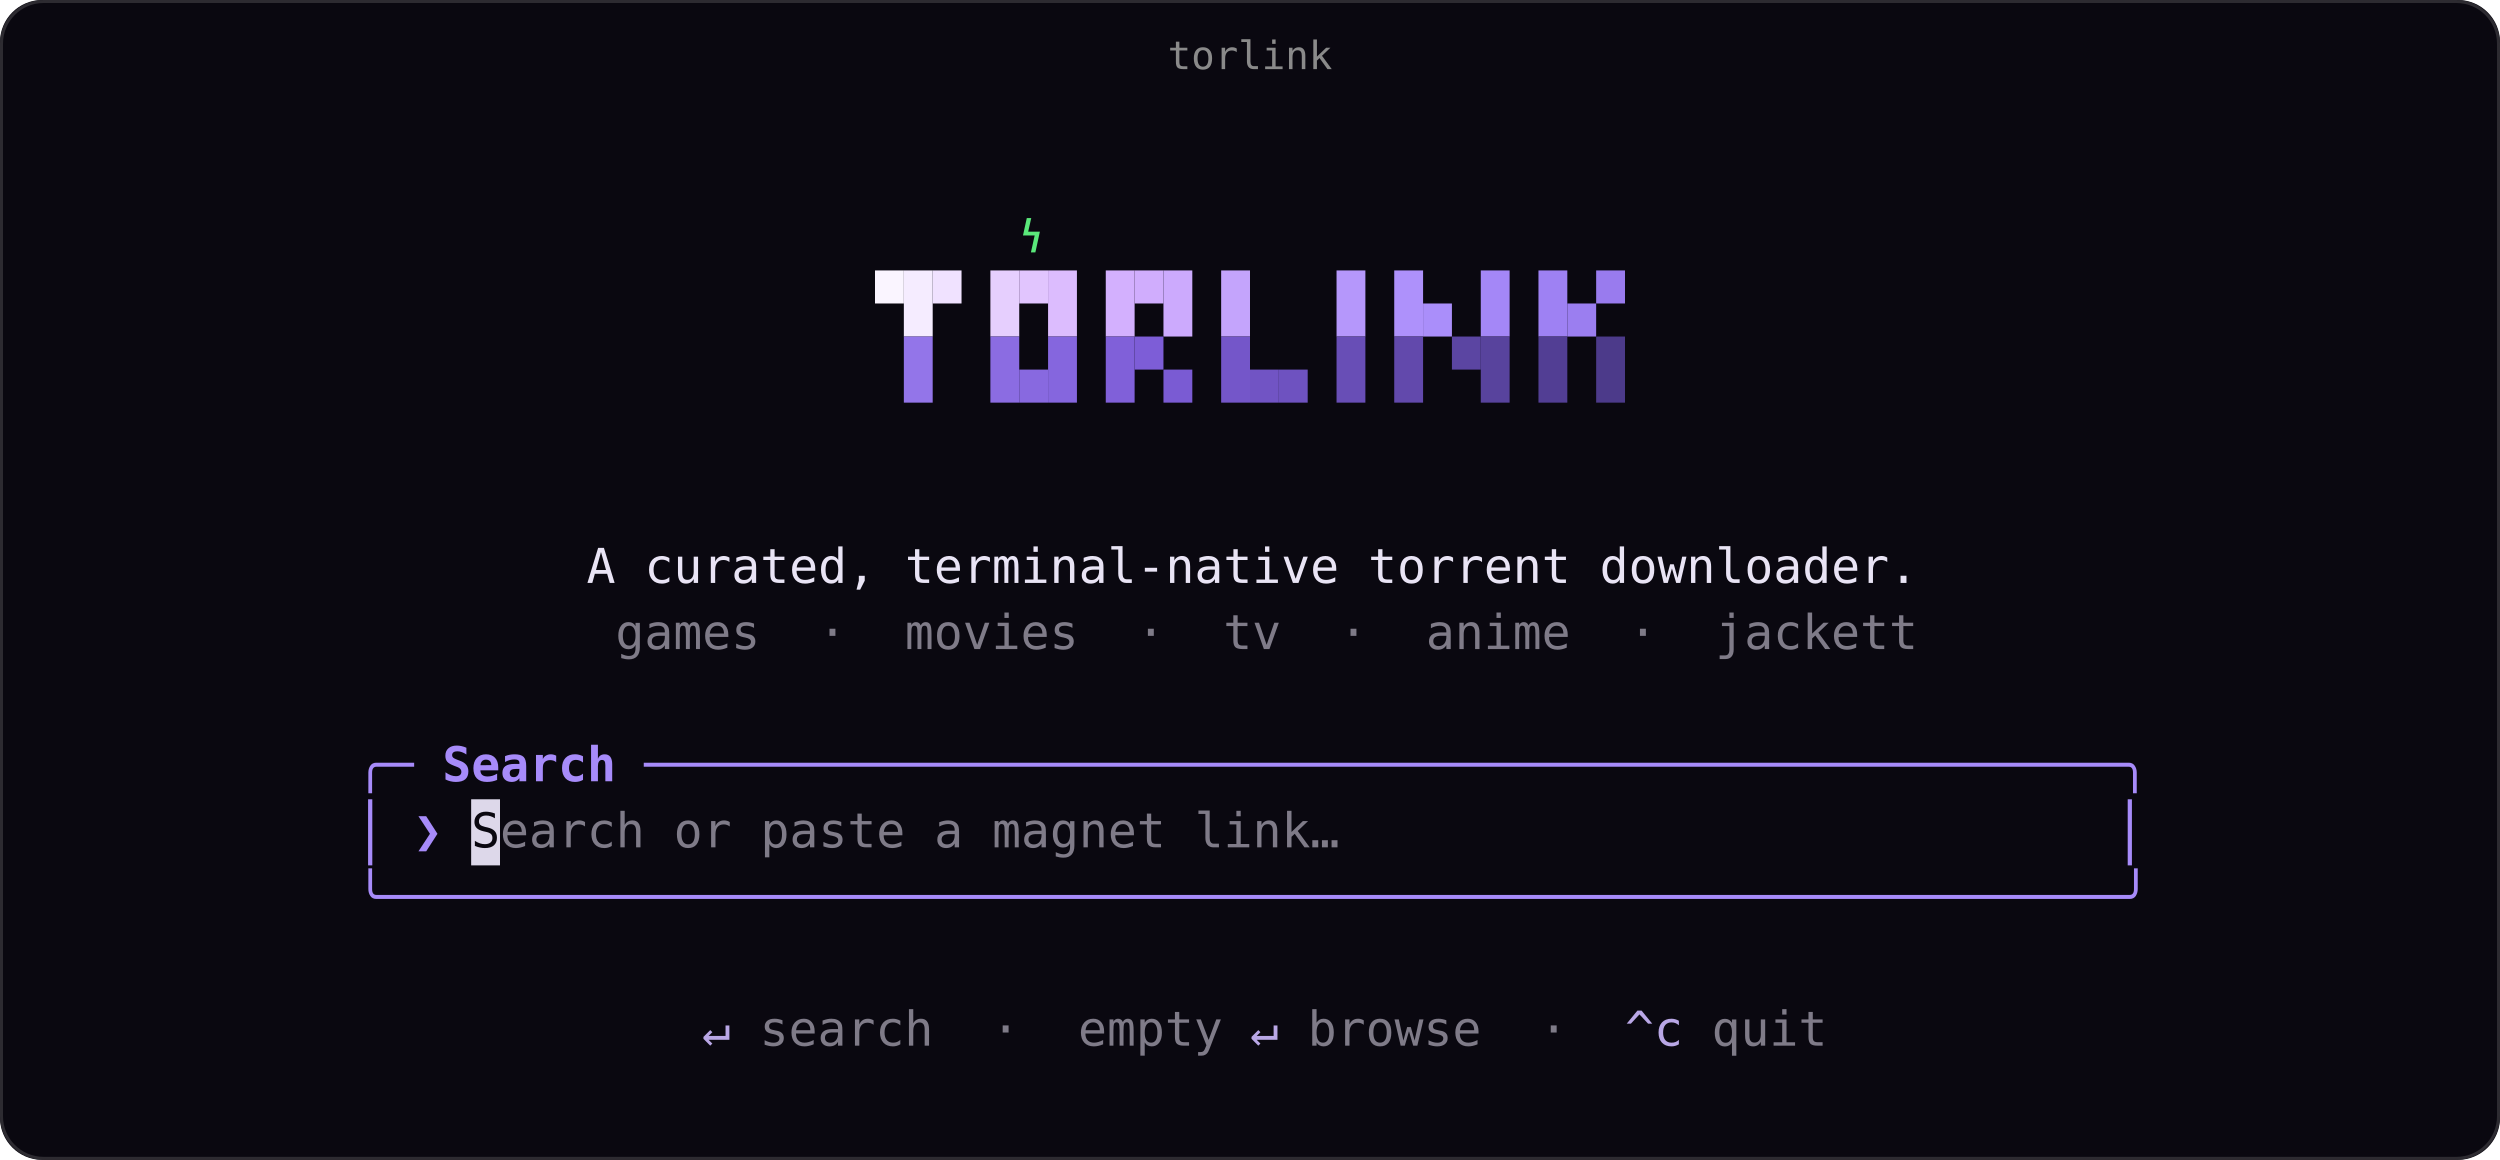
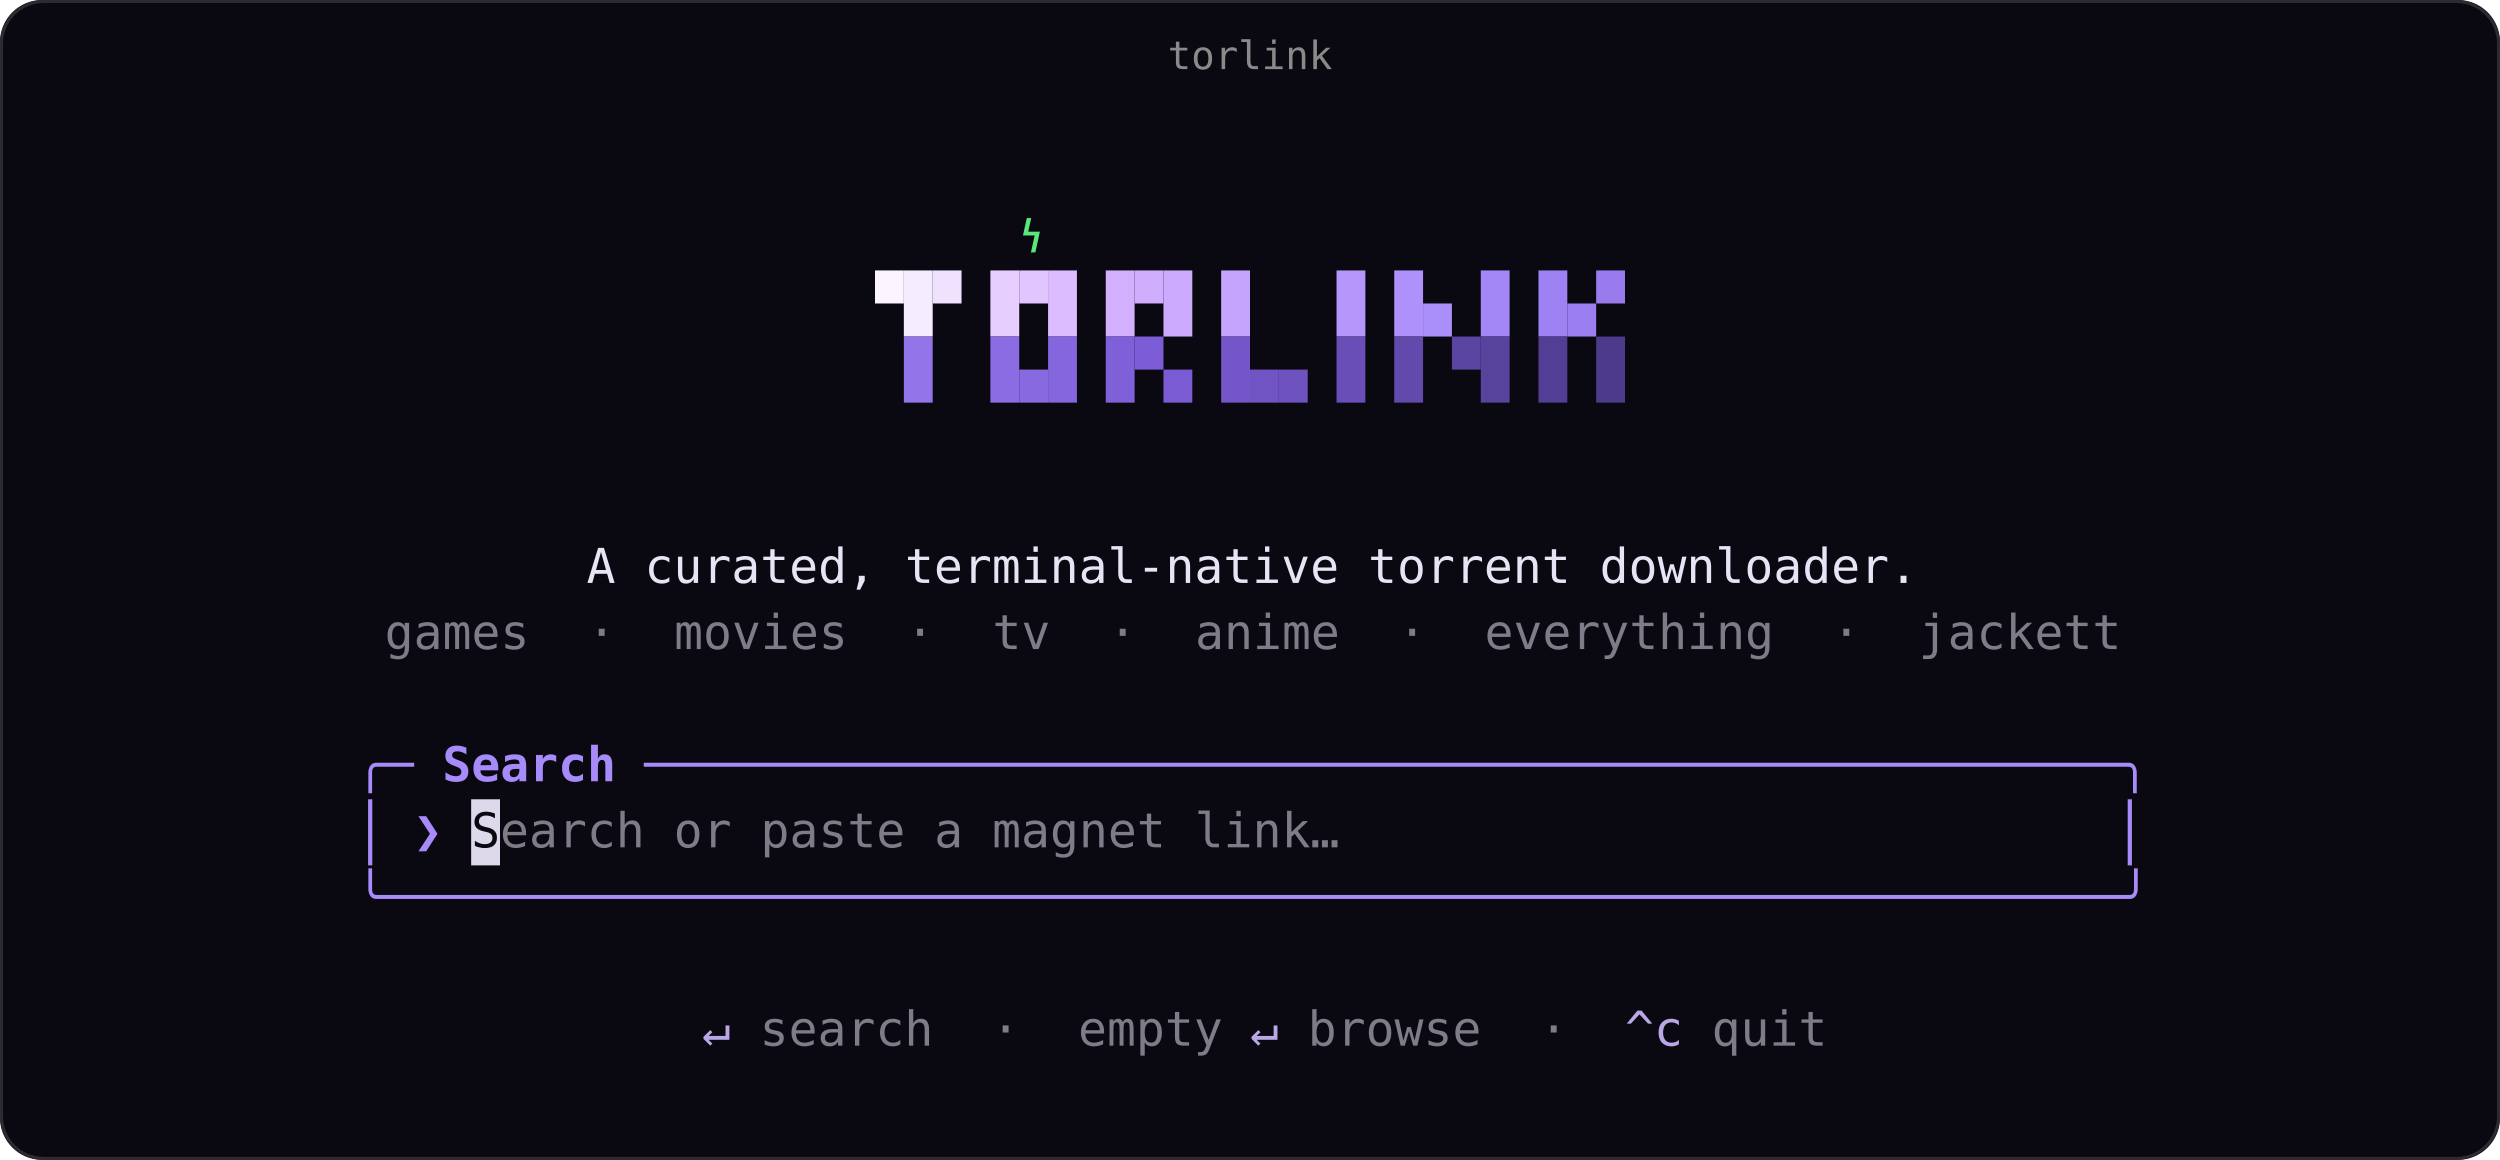
<svg xmlns="http://www.w3.org/2000/svg" width="832" height="386" viewBox="0 0 832 386" style="max-width: 832px; width: 100%; height: auto;" role="img">
  <rect width="100%" height="100%" rx="14" fill="#0a0810" />
  <rect x="0.5" y="0.5" width="831" height="385" rx="14" fill="none" stroke="#2d2b31" stroke-width="1" />
  <text x="416" y="23" text-anchor="middle" font-family="ui-monospace, &quot;Cascadia Mono&quot;, &quot;SF Mono&quot;, Menlo, Consolas, &quot;DejaVu Sans Mono&quot;, monospace" font-size="13" fill="#8a8a8a">torlink</text>
  <g font-family="ui-monospace, &quot;Cascadia Mono&quot;, &quot;SF Mono&quot;, Menlo, Consolas, &quot;DejaVu Sans Mono&quot;, monospace" font-size="16" fill="#ddd8ea">
    <text x="339.2" y="84" textLength="9.6" lengthAdjust="spacingAndGlyphs" xml:space="preserve" fill="#5ae87a" font-weight="600">𐓏</text>
    <rect x="291.2" y="90" width="9.6" height="11" fill="#faf5ff" />
    <rect x="300.8" y="90" width="9.6" height="22" fill="#f5ecff" />
    <rect x="310.4" y="90" width="9.6" height="11" fill="#f0e2ff" />
    <rect x="329.6" y="90" width="9.6" height="22" fill="#e6cffe" />
    <rect x="339.2" y="90" width="9.6" height="11" fill="#e1c5fe" />
    <rect x="348.8" y="90" width="9.6" height="22" fill="#dcbcfe" />
    <rect x="368" y="90" width="9.6" height="22" fill="#d3b0fe" />
    <rect x="377.6" y="90" width="9.6" height="11" fill="#d0adfd" />
    <rect x="387.2" y="90" width="9.6" height="22" fill="#ccaafd" />
    <rect x="406.4" y="90" width="9.6" height="22" fill="#c4a4fc" />
    <rect x="444.8" y="90" width="9.6" height="22" fill="#b597fb" />
    <rect x="464" y="90" width="9.6" height="22" fill="#ae91fb" />
    <rect x="473.6" y="101" width="9.6" height="11" fill="#aa8efa" />
    <rect x="492.8" y="90" width="9.6" height="22" fill="#a487f7" />
    <rect x="512" y="90" width="9.6" height="22" fill="#9e81f3" />
    <rect x="521.6" y="101" width="9.6" height="11" fill="#9b7ef0" />
    <rect x="531.2" y="90" width="9.6" height="11" fill="#997bee" />
    <rect x="300.8" y="112" width="9.6" height="22" fill="#9375e9" />
    <rect x="329.6" y="112" width="9.6" height="22" fill="#8b6ce2" />
    <rect x="339.2" y="123" width="9.6" height="11" fill="#8869e0" />
    <rect x="348.8" y="112" width="9.6" height="22" fill="#8566de" />
    <rect x="368" y="112" width="9.6" height="22" fill="#8060d9" />
    <rect x="377.6" y="112" width="9.6" height="11" fill="#7d5dd7" />
    <rect x="387.2" y="123" width="9.6" height="11" fill="#7a5bd3" />
    <rect x="406.4" y="112" width="9.6" height="22" fill="#7456c9" />
    <rect x="416" y="123" width="9.6" height="11" fill="#7154c4" />
    <rect x="425.6" y="123" width="9.6" height="11" fill="#6e52c0" />
    <rect x="444.8" y="112" width="9.6" height="22" fill="#684eb6" />
    <rect x="464" y="112" width="9.6" height="22" fill="#6249ac" />
    <rect x="483.2" y="112" width="9.6" height="11" fill="#5b45a2" />
    <rect x="492.8" y="112" width="9.6" height="22" fill="#58439d" />
    <rect x="512" y="112" width="9.6" height="22" fill="#523e94" />
    <rect x="531.2" y="112" width="9.6" height="22" fill="#4c3a8a" />
    <text x="195.2" y="194" textLength="441.6" lengthAdjust="spacingAndGlyphs" xml:space="preserve" fill="#e9e4f5">A curated, terminal-native torrent downloader.</text>
-     <text x="204.8" y="216" textLength="432" lengthAdjust="spacingAndGlyphs" xml:space="preserve" fill-opacity="0.55">games  ·  movies  ·  tv  ·  anime  ·  jackett</text>
+     <text x="128" y="216" textLength="576" lengthAdjust="spacingAndGlyphs" xml:space="preserve" fill-opacity="0.55">games  ·  movies  ·  tv  ·  anime  ·  everything  ·  jackett</text>
    <text x="118.4" y="260" textLength="19.2" lengthAdjust="spacingAndGlyphs" xml:space="preserve" fill="#a78bfa">╭─</text>
    <text x="147.2" y="260" textLength="57.6" lengthAdjust="spacingAndGlyphs" xml:space="preserve" fill="#a78bfa" font-weight="600">Search</text>
    <text x="214.4" y="260" textLength="499.2" lengthAdjust="spacingAndGlyphs" xml:space="preserve" fill="#a78bfa">───────────────────────────────────────────────────╮</text>
    <rect x="122.5" y="266" width="1.4" height="22" fill="#a78bfa" />
    <text x="137.6" y="282" textLength="9.6" lengthAdjust="spacingAndGlyphs" xml:space="preserve" fill="#a78bfa">❯</text>
    <rect x="156.8" y="266" width="9.6" height="22" fill="#ddd8ea" />
    <text x="156.8" y="282" textLength="9.6" lengthAdjust="spacingAndGlyphs" xml:space="preserve" fill="#0a0810">S</text>
    <text x="166.4" y="282" textLength="278.4" lengthAdjust="spacingAndGlyphs" xml:space="preserve" fill-opacity="0.55">earch or paste a magnet link…</text>
    <rect x="708.1" y="266" width="1.4" height="22" fill="#a78bfa" />
    <text x="118.4" y="304" textLength="595.2" lengthAdjust="spacingAndGlyphs" xml:space="preserve" fill="#a78bfa">╰────────────────────────────────────────────────────────────╯</text>
    <text x="233.6" y="348" textLength="9.6" lengthAdjust="spacingAndGlyphs" xml:space="preserve" fill="#b9a7e6">↵</text>
    <text x="252.8" y="348" textLength="153.6" lengthAdjust="spacingAndGlyphs" xml:space="preserve" fill-opacity="0.55">search  ·  empty</text>
    <text x="416" y="348" textLength="9.6" lengthAdjust="spacingAndGlyphs" xml:space="preserve" fill="#b9a7e6">↵</text>
    <text x="435.2" y="348" textLength="86.4" lengthAdjust="spacingAndGlyphs" xml:space="preserve" fill-opacity="0.55">browse  ·</text>
    <text x="540.8" y="348" textLength="19.2" lengthAdjust="spacingAndGlyphs" xml:space="preserve" fill="#b9a7e6">^c</text>
    <text x="569.6" y="348" textLength="38.4" lengthAdjust="spacingAndGlyphs" xml:space="preserve" fill-opacity="0.55">quit</text>
  </g>
</svg>
